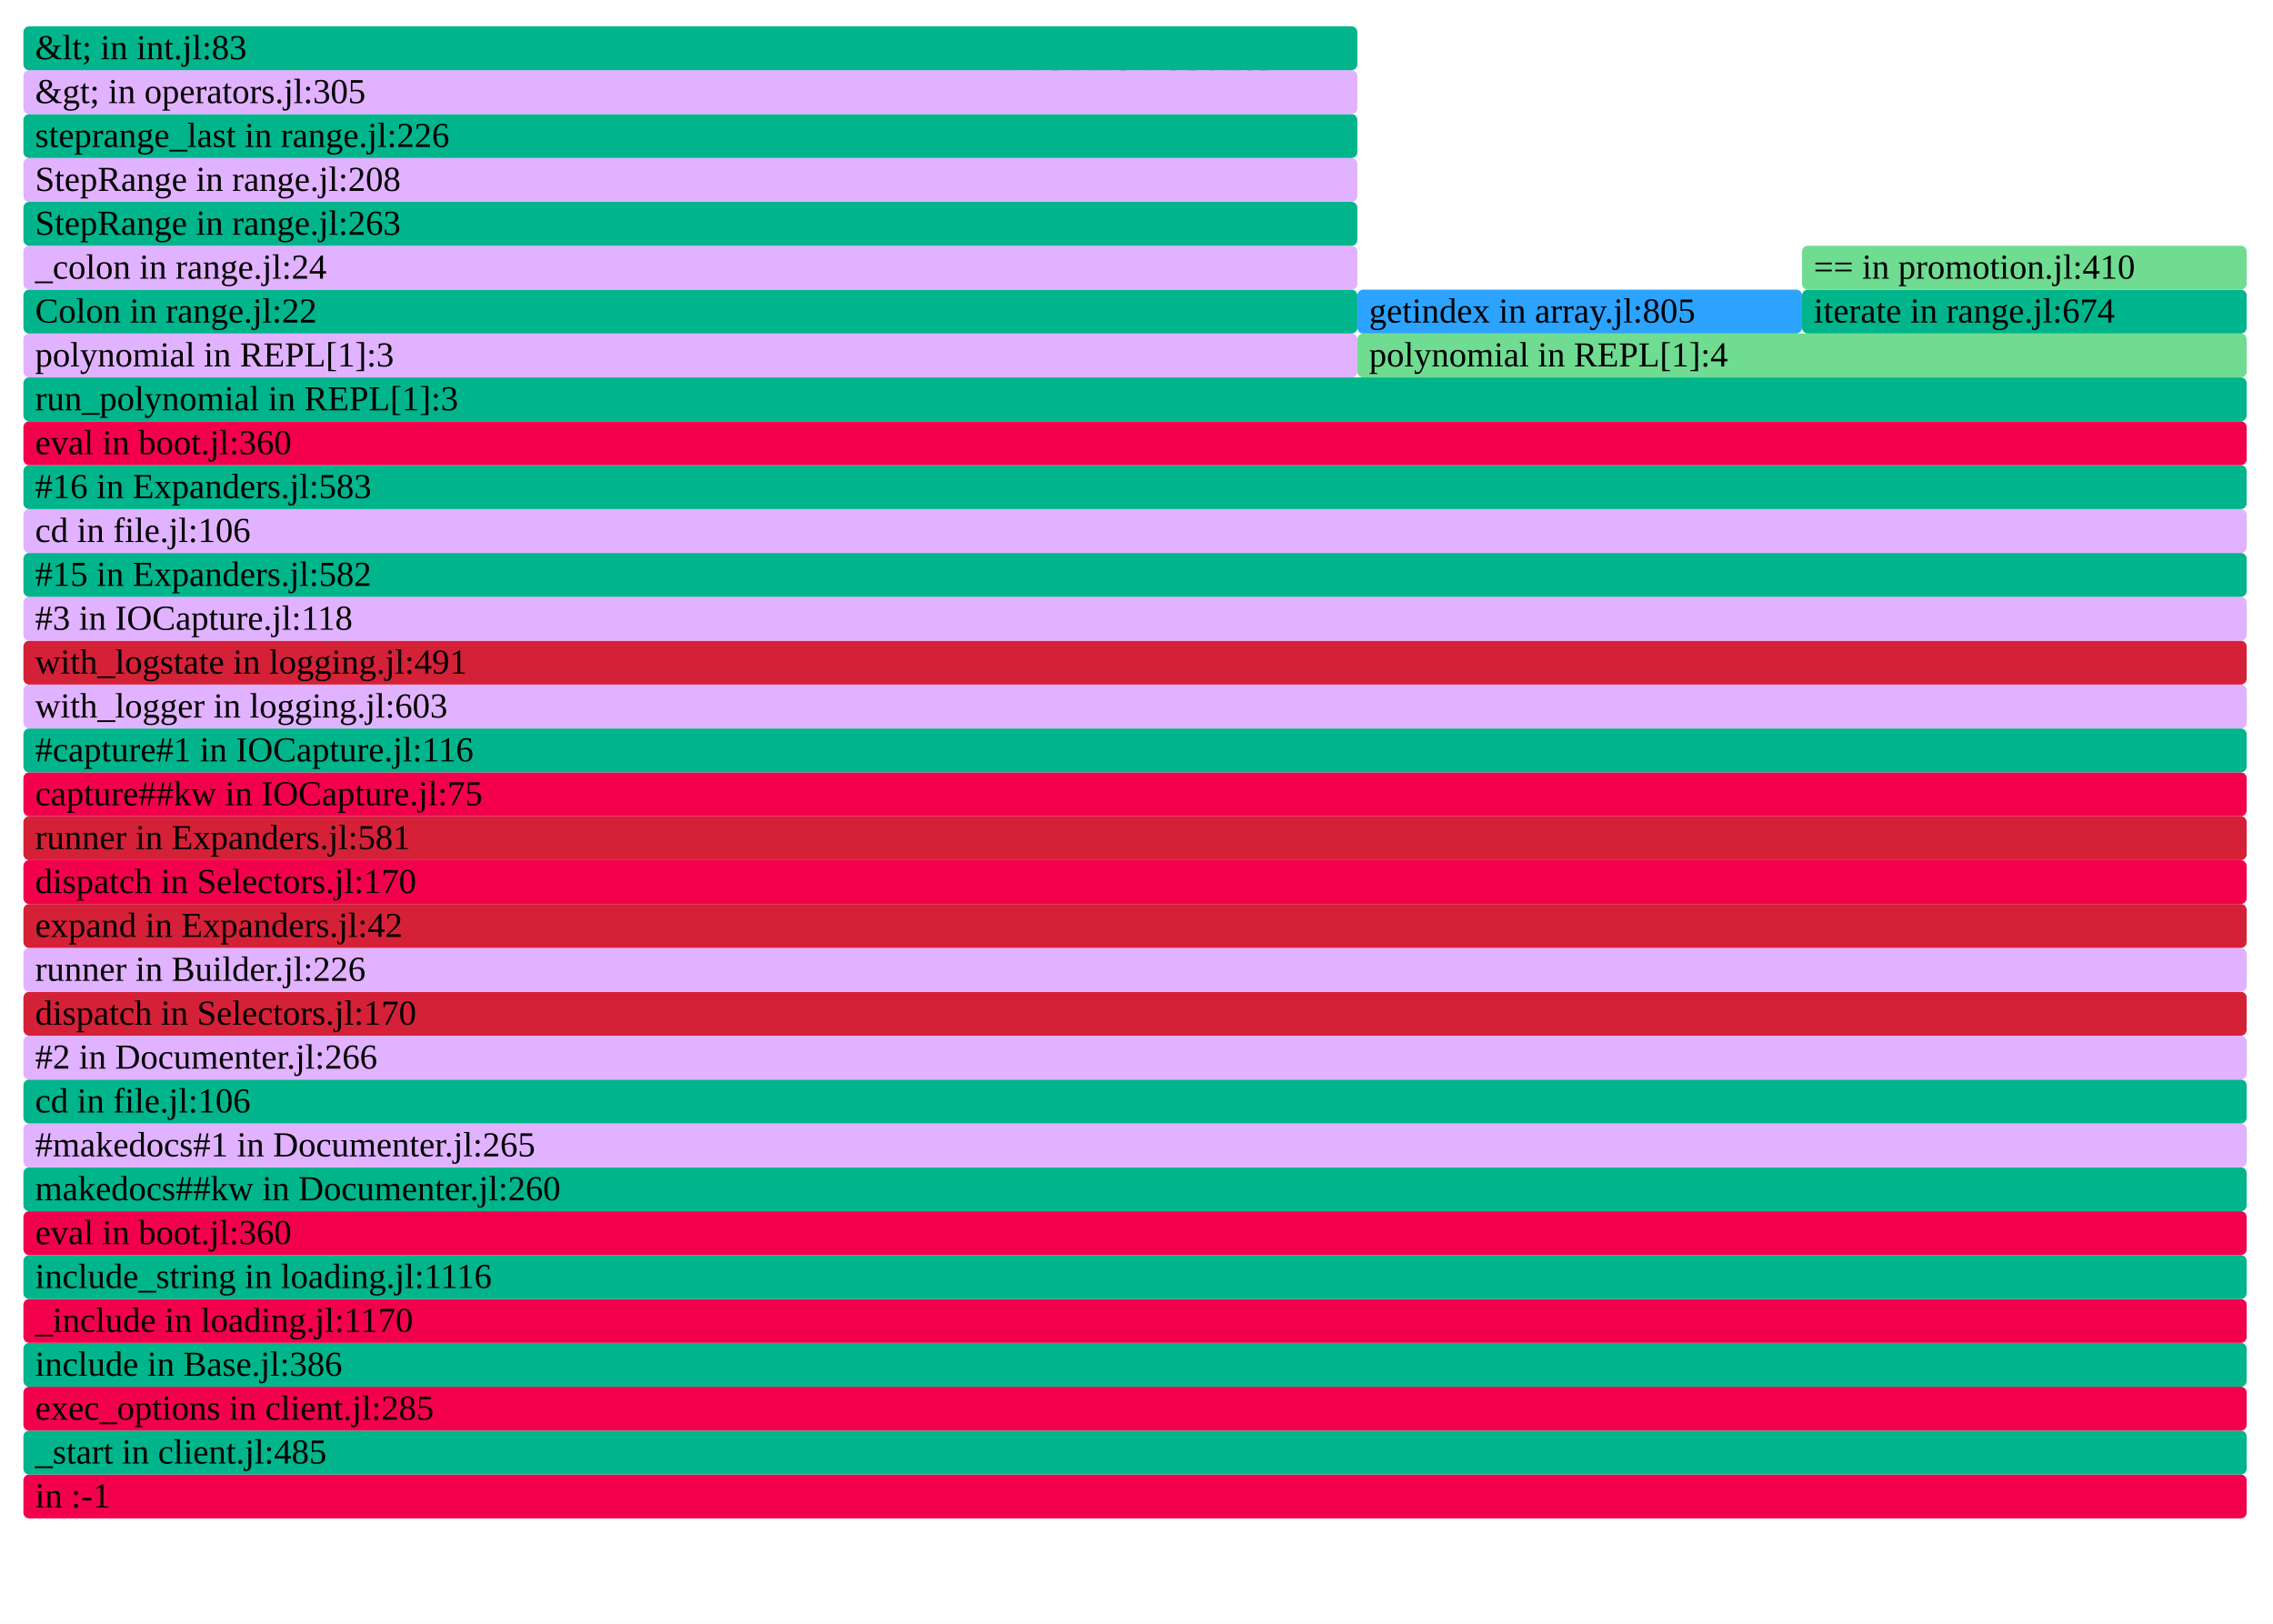
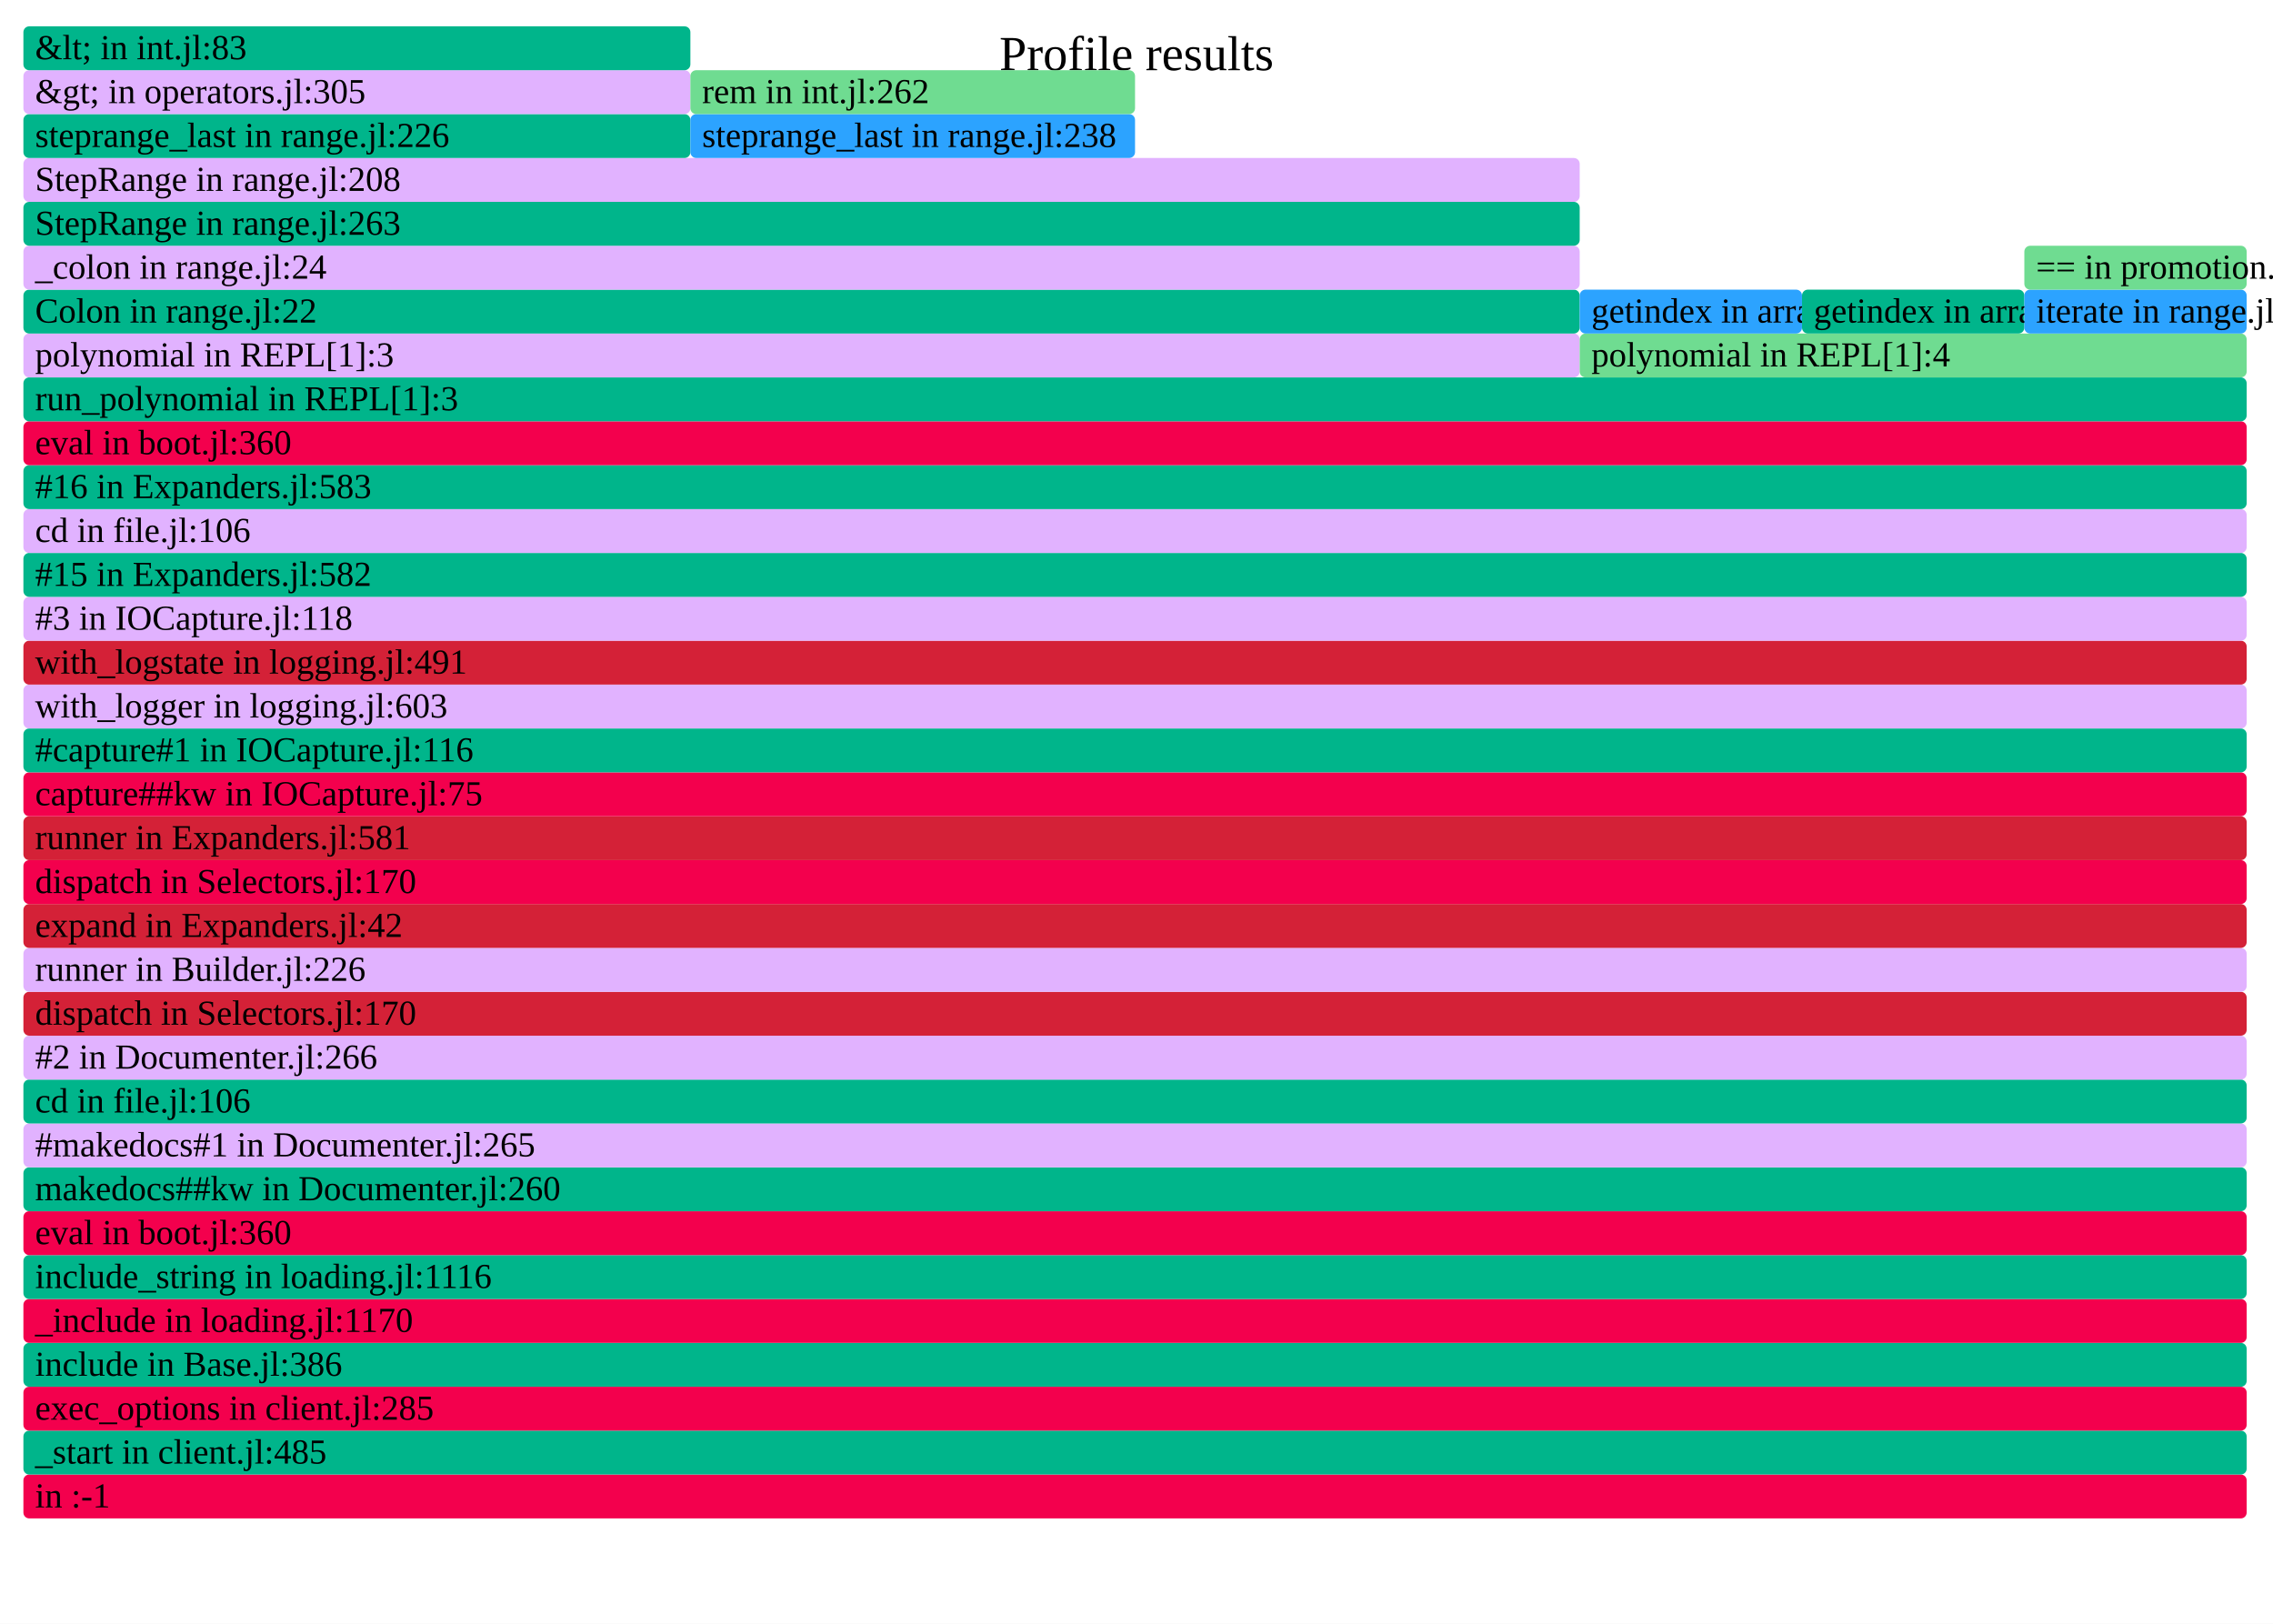
- <svg xmlns="http://www.w3.org/2000/svg" version="1.1" width="777" height="555" viewBox="0 0 777 555" id="fig-8ce68f18586841e39e67b8c8dd325cc2">
+ <svg xmlns="http://www.w3.org/2000/svg" version="1.1" width="777" height="555" viewBox="0 0 777 555" id="fig-2d1ae49dc4a746ca81d720ee22f44dc2">
  <defs>
-     <clipPath id="fig-8ce68f18586841e39e67b8c8dd325cc2-clip">
+     <clipPath id="fig-2d1ae49dc4a746ca81d720ee22f44dc2-clip">
      <rect x="0" y="0" width="777" height="555" />
    </clipPath>
  </defs>
  <style type="text/css">
-     #fig-8ce68f18586841e39e67b8c8dd325cc2 text {
+     #fig-2d1ae49dc4a746ca81d720ee22f44dc2 text {
        pointer-events: none;
        font-family: inherit;
        font-size: 12px;
        fill: #000000;
    }
-     text#fig-8ce68f18586841e39e67b8c8dd325cc2-caption {
+     text#fig-2d1ae49dc4a746ca81d720ee22f44dc2-caption {
        font-size: 16.8px;
        fill: #000000;
        text-anchor: middle;
    }
-     #fig-8ce68f18586841e39e67b8c8dd325cc2-bg {
+     #fig-2d1ae49dc4a746ca81d720ee22f44dc2-bg {
        fill: #FFFFFF;
    }
-     #fig-8ce68f18586841e39e67b8c8dd325cc2-viewport rect, #fig-8ce68f18586841e39e67b8c8dd325cc2-viewport path {
+     #fig-2d1ae49dc4a746ca81d720ee22f44dc2-viewport rect, #fig-2d1ae49dc4a746ca81d720ee22f44dc2-viewport path {
        vector-effect: non-scaling-stroke;
        fill-opacity: 1;
    }
-     #fig-8ce68f18586841e39e67b8c8dd325cc2-viewport text {
+     #fig-2d1ae49dc4a746ca81d720ee22f44dc2-viewport text {
        stroke: #000000;
        stroke-width: 0;
        stroke-opacity: 0.35;
    }
-     #fig-8ce68f18586841e39e67b8c8dd325cc2-viewport rect:hover, #fig-8ce68f18586841e39e67b8c8dd325cc2-viewport path:hover {
+     #fig-2d1ae49dc4a746ca81d720ee22f44dc2-viewport rect:hover, #fig-2d1ae49dc4a746ca81d720ee22f44dc2-viewport path:hover {
        fill-opacity: 0.75;
        stroke: #000000;
        stroke-width: 0.5;
    }
-     #fig-8ce68f18586841e39e67b8c8dd325cc2-viewport + rect {
+     #fig-2d1ae49dc4a746ca81d720ee22f44dc2-viewport + rect {
        fill: #FFFFFF;
        opacity: 0.8;
    }
-     text#fig-8ce68f18586841e39e67b8c8dd325cc2-details{
+     text#fig-2d1ae49dc4a746ca81d720ee22f44dc2-details{
        fill: #000000;
    }
</style>
-   <g id="fig-8ce68f18586841e39e67b8c8dd325cc2-frame" clip-path="url(#fig-8ce68f18586841e39e67b8c8dd325cc2-clip)">
-     <rect id="fig-8ce68f18586841e39e67b8c8dd325cc2-bg" x="0" y="0" width="777" height="555" />
-     <text id="fig-8ce68f18586841e39e67b8c8dd325cc2-caption" x="388.5" y="24">Profile results</text>
-     <g id="fig-8ce68f18586841e39e67b8c8dd325cc2-viewport" transform="scale(1)">
+   <g id="fig-2d1ae49dc4a746ca81d720ee22f44dc2-frame" clip-path="url(#fig-2d1ae49dc4a746ca81d720ee22f44dc2-clip)">
+     <rect id="fig-2d1ae49dc4a746ca81d720ee22f44dc2-bg" x="0" y="0" width="777" height="555" />
+     <text id="fig-2d1ae49dc4a746ca81d720ee22f44dc2-caption" x="388.5" y="24">Profile results</text>
+     <g id="fig-2d1ae49dc4a746ca81d720ee22f44dc2-viewport" transform="scale(1)">
      <rect x="8" y="504" width="760" height="15" rx="2" fill="#F3004D" data-dinfo="" />
      <text x="8" dx="4" y="515.25"> in :-1</text>
      <rect x="8" y="489" width="760" height="15" rx="2" fill="#00B58B" data-dinfo="./" />
      <text x="8" dx="4" y="500.25">_start in client.jl:485</text>
      <rect x="8" y="474" width="760" height="15" rx="2" fill="#F3004D" data-dinfo="./" />
      <text x="8" dx="4" y="485.25">exec_options in client.jl:285</text>
      <rect x="8" y="459" width="760" height="15" rx="2" fill="#00B58B" data-dinfo="./" />
      <text x="8" dx="4" y="470.25">include in Base.jl:386</text>
      <rect x="8" y="444" width="760" height="15" rx="2" fill="#F3004D" data-dinfo="./" />
      <text x="8" dx="4" y="455.25">_include in loading.jl:1170</text>
      <rect x="8" y="429" width="760" height="15" rx="2" fill="#00B58B" data-dinfo="./" />
      <text x="8" dx="4" y="440.25">include_string in loading.jl:1116</text>
      <rect x="8" y="414" width="760" height="15" rx="2" fill="#F3004D" data-dinfo="./" />
      <text x="8" dx="4" y="425.25">eval in boot.jl:360</text>
      <rect x="8" y="399" width="760" height="15" rx="2" fill="#00B58B" data-dinfo="/home/runner/.julia/packages/Documenter/qdbx6/src/" />
      <text x="8" dx="4" y="410.25">makedocs##kw in Documenter.jl:260</text>
      <rect x="8" y="384" width="760" height="15" rx="2" fill="#E1B2FF" data-dinfo="/home/runner/.julia/packages/Documenter/qdbx6/src/" />
      <text x="8" dx="4" y="395.25">#makedocs#1 in Documenter.jl:265</text>
      <rect x="8" y="369" width="760" height="15" rx="2" fill="#00B58B" data-dinfo="./" />
      <text x="8" dx="4" y="380.25">cd in file.jl:106</text>
      <rect x="8" y="354" width="760" height="15" rx="2" fill="#E1B2FF" data-dinfo="/home/runner/.julia/packages/Documenter/qdbx6/src/" />
      <text x="8" dx="4" y="365.25">#2 in Documenter.jl:266</text>
      <rect x="8" y="339" width="760" height="15" rx="2" fill="#D42137" data-dinfo="/home/runner/.julia/packages/Documenter/qdbx6/src/Utilities/" />
      <text x="8" dx="4" y="350.25">dispatch in Selectors.jl:170</text>
      <rect x="8" y="324" width="760" height="15" rx="2" fill="#E1B2FF" data-dinfo="/home/runner/.julia/packages/Documenter/qdbx6/src/" />
      <text x="8" dx="4" y="335.25">runner in Builder.jl:226</text>
      <rect x="8" y="309" width="760" height="15" rx="2" fill="#D42137" data-dinfo="/home/runner/.julia/packages/Documenter/qdbx6/src/" />
      <text x="8" dx="4" y="320.25">expand in Expanders.jl:42</text>
      <rect x="8" y="294" width="760" height="15" rx="2" fill="#F3004D" data-dinfo="/home/runner/.julia/packages/Documenter/qdbx6/src/Utilities/" />
      <text x="8" dx="4" y="305.25">dispatch in Selectors.jl:170</text>
      <rect x="8" y="279" width="760" height="15" rx="2" fill="#D42137" data-dinfo="/home/runner/.julia/packages/Documenter/qdbx6/src/" />
      <text x="8" dx="4" y="290.25">runner in Expanders.jl:581</text>
      <rect x="8" y="264" width="760" height="15" rx="2" fill="#F3004D" data-dinfo="/home/runner/.julia/packages/IOCapture/sXY71/src/" />
      <text x="8" dx="4" y="275.25">capture##kw in IOCapture.jl:75</text>
      <rect x="8" y="249" width="760" height="15" rx="2" fill="#00B58B" data-dinfo="/home/runner/.julia/packages/IOCapture/sXY71/src/" />
      <text x="8" dx="4" y="260.25">#capture#1 in IOCapture.jl:116</text>
      <rect x="8" y="234" width="760" height="15" rx="2" fill="#E1B2FF" data-dinfo="./" />
      <text x="8" dx="4" y="245.25">with_logger in logging.jl:603</text>
      <rect x="8" y="219" width="760" height="15" rx="2" fill="#D42137" data-dinfo="./" />
      <text x="8" dx="4" y="230.25">with_logstate in logging.jl:491</text>
      <rect x="8" y="204" width="760" height="15" rx="2" fill="#E1B2FF" data-dinfo="/home/runner/.julia/packages/IOCapture/sXY71/src/" />
      <text x="8" dx="4" y="215.25">#3 in IOCapture.jl:118</text>
      <rect x="8" y="189" width="760" height="15" rx="2" fill="#00B58B" data-dinfo="/home/runner/.julia/packages/Documenter/qdbx6/src/" />
      <text x="8" dx="4" y="200.25">#15 in Expanders.jl:582</text>
      <rect x="8" y="174" width="760" height="15" rx="2" fill="#E1B2FF" data-dinfo="./" />
      <text x="8" dx="4" y="185.25">cd in file.jl:106</text>
      <rect x="8" y="159" width="760" height="15" rx="2" fill="#00B58B" data-dinfo="/home/runner/.julia/packages/Documenter/qdbx6/src/" />
      <text x="8" dx="4" y="170.25">#16 in Expanders.jl:583</text>
      <rect x="8" y="144" width="760" height="15" rx="2" fill="#F3004D" data-dinfo="./" />
      <text x="8" dx="4" y="155.25">eval in boot.jl:360</text>
      <rect x="8" y="129" width="760" height="15" rx="2" fill="#00B58B" data-dinfo="./" />
      <text x="8" dx="4" y="140.25">run_polynomial in REPL[1]:3</text>
-       <rect x="8" y="114" width="456" height="15" rx="2" fill="#E1B2FF" data-dinfo="./" />
+       <rect x="8" y="114" width="532" height="15" rx="2" fill="#E1B2FF" data-dinfo="./" />
      <text x="8" dx="4" y="125.25">polynomial in REPL[1]:3</text>
-       <rect x="8" y="99" width="456" height="15" rx="2" fill="#00B58B" data-dinfo="./" />
+       <rect x="8" y="99" width="532" height="15" rx="2" fill="#00B58B" data-dinfo="./" />
      <text x="8" dx="4" y="110.25">Colon in range.jl:22</text>
-       <rect x="8" y="84" width="456" height="15" rx="2" fill="#E1B2FF" data-dinfo="./" />
+       <rect x="8" y="84" width="532" height="15" rx="2" fill="#E1B2FF" data-dinfo="./" />
      <text x="8" dx="4" y="95.25">_colon in range.jl:24</text>
-       <rect x="8" y="69" width="456" height="15" rx="2" fill="#00B58B" data-dinfo="./" />
+       <rect x="8" y="69" width="532" height="15" rx="2" fill="#00B58B" data-dinfo="./" />
      <text x="8" dx="4" y="80.25">StepRange in range.jl:263</text>
-       <rect x="8" y="54" width="456" height="15" rx="2" fill="#E1B2FF" data-dinfo="./" />
+       <rect x="8" y="54" width="532" height="15" rx="2" fill="#E1B2FF" data-dinfo="./" />
      <text x="8" dx="4" y="65.25">StepRange in range.jl:208</text>
-       <rect x="8" y="39" width="456" height="15" rx="2" fill="#00B58B" data-dinfo="./" />
+       <rect x="8" y="39" width="228" height="15" rx="2" fill="#00B58B" data-dinfo="./" />
      <text x="8" dx="4" y="50.25">steprange_last in range.jl:226</text>
-       <rect x="8" y="24" width="456" height="15" rx="2" fill="#E1B2FF" data-dinfo="./" />
+       <rect x="8" y="24" width="228" height="15" rx="2" fill="#E1B2FF" data-dinfo="./" />
      <text x="8" dx="4" y="35.25">&amp;gt; in operators.jl:305</text>
-       <rect x="8" y="9" width="456" height="15" rx="2" fill="#00B58B" data-dinfo="./" />
+       <rect x="8" y="9" width="228" height="15" rx="2" fill="#00B58B" data-dinfo="./" />
      <text x="8" dx="4" y="20.25">&amp;lt; in int.jl:83</text>
-       <rect x="464" y="114" width="304" height="15" rx="2" fill="#6FDC91" data-dinfo="./" />
-       <text x="464" dx="4" y="125.25">polynomial in REPL[1]:4</text>
-       <rect x="464" y="99" width="152" height="15" rx="2" fill="#2CA3FF" data-dinfo="./" />
-       <text x="464" dx="4" y="110.25">getindex in array.jl:805</text>
-       <rect x="616" y="99" width="152" height="15" rx="2" fill="#00B58B" data-dinfo="./" />
-       <text x="616" dx="4" y="110.25">iterate in range.jl:674</text>
-       <rect x="616" y="84" width="152" height="15" rx="2" fill="#6FDC91" data-dinfo="./" />
-       <text x="616" dx="4" y="95.25">== in promotion.jl:410</text>
+       <rect x="236" y="39" width="152" height="15" rx="2" fill="#2CA3FF" data-dinfo="./" />
+       <text x="236" dx="4" y="50.25">steprange_last in range.jl:238</text>
+       <rect x="236" y="24" width="152" height="15" rx="2" fill="#6FDC91" data-dinfo="./" />
+       <text x="236" dx="4" y="35.25">rem in int.jl:262</text>
+       <rect x="540" y="114" width="228" height="15" rx="2" fill="#6FDC91" data-dinfo="./" />
+       <text x="540" dx="4" y="125.25">polynomial in REPL[1]:4</text>
+       <rect x="540" y="99" width="76" height="15" rx="2" fill="#2CA3FF" data-dinfo="./" />
+       <text x="540" dx="4" y="110.25">getindex in array.jl:0</text>
+       <rect x="616" y="99" width="76" height="15" rx="2" fill="#00B58B" data-dinfo="./" />
+       <text x="616" dx="4" y="110.25">getindex in array.jl:805</text>
+       <rect x="692" y="99" width="76" height="15" rx="2" fill="#2CA3FF" data-dinfo="./" />
+       <text x="692" dx="4" y="110.25">iterate in range.jl:674</text>
+       <rect x="692" y="84" width="76" height="15" rx="2" fill="#6FDC91" data-dinfo="./" />
+       <text x="692" dx="4" y="95.25">== in promotion.jl:410</text>
    </g>
  </g>
</svg>
